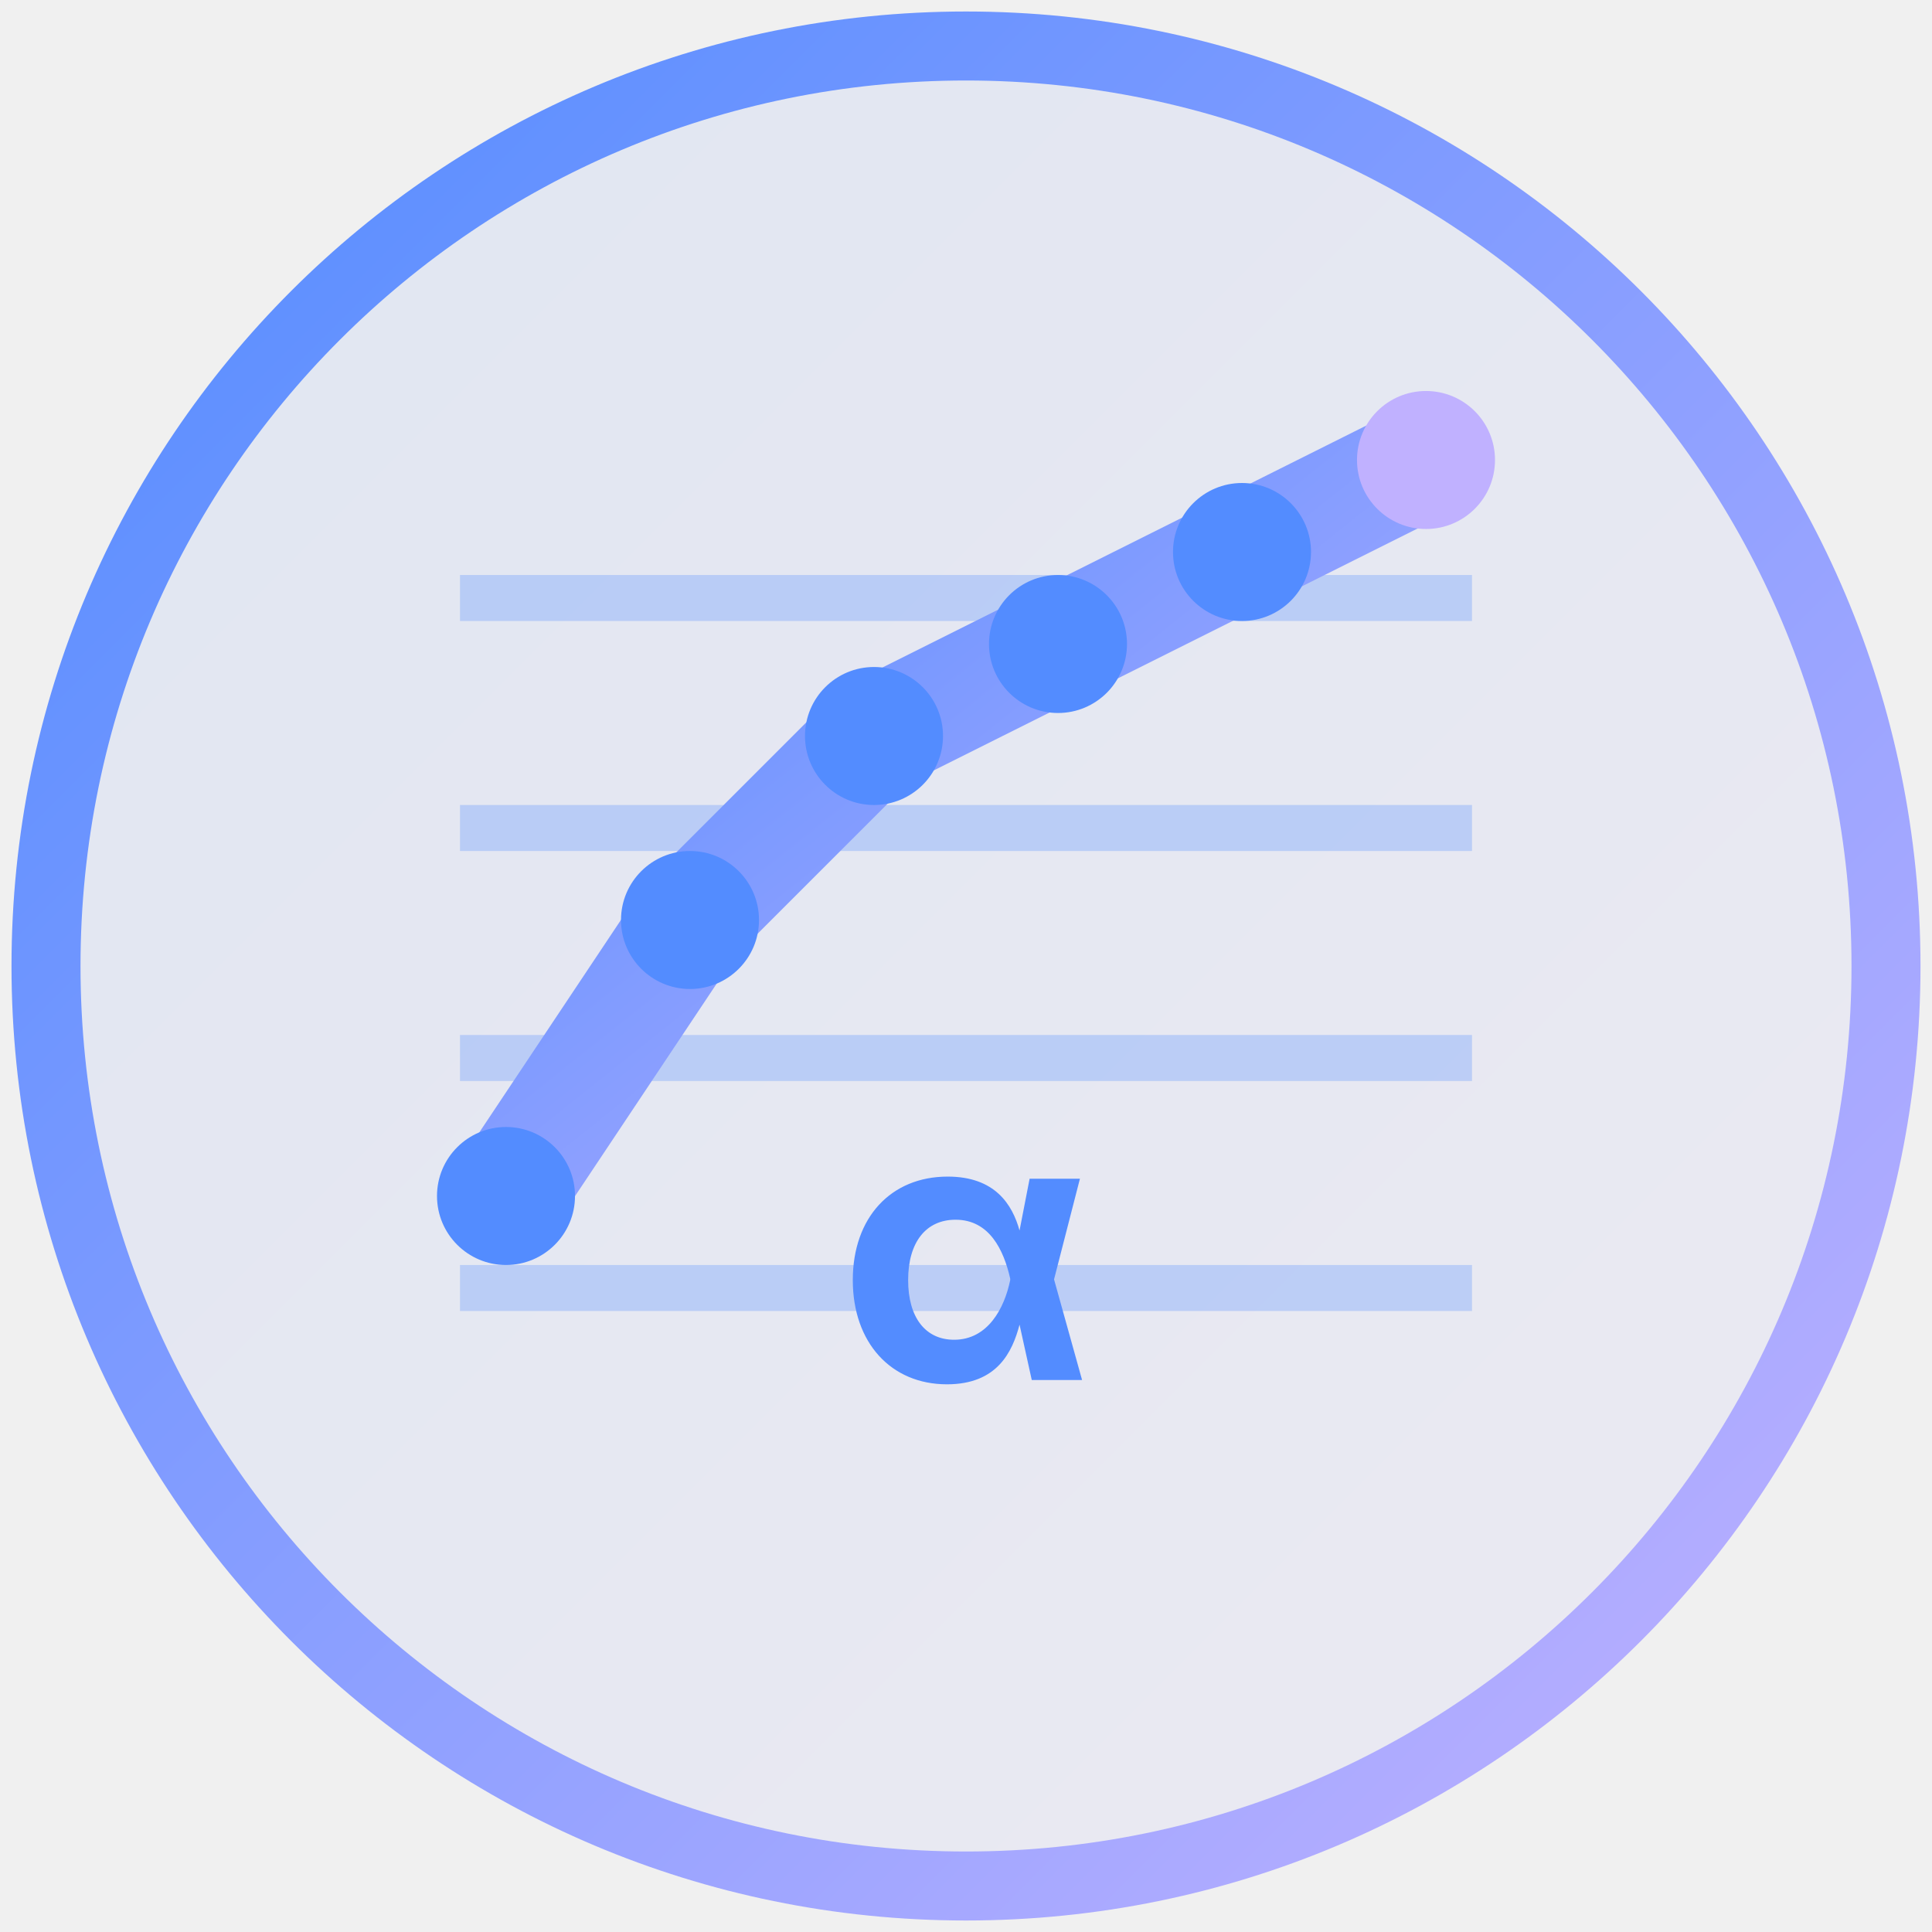
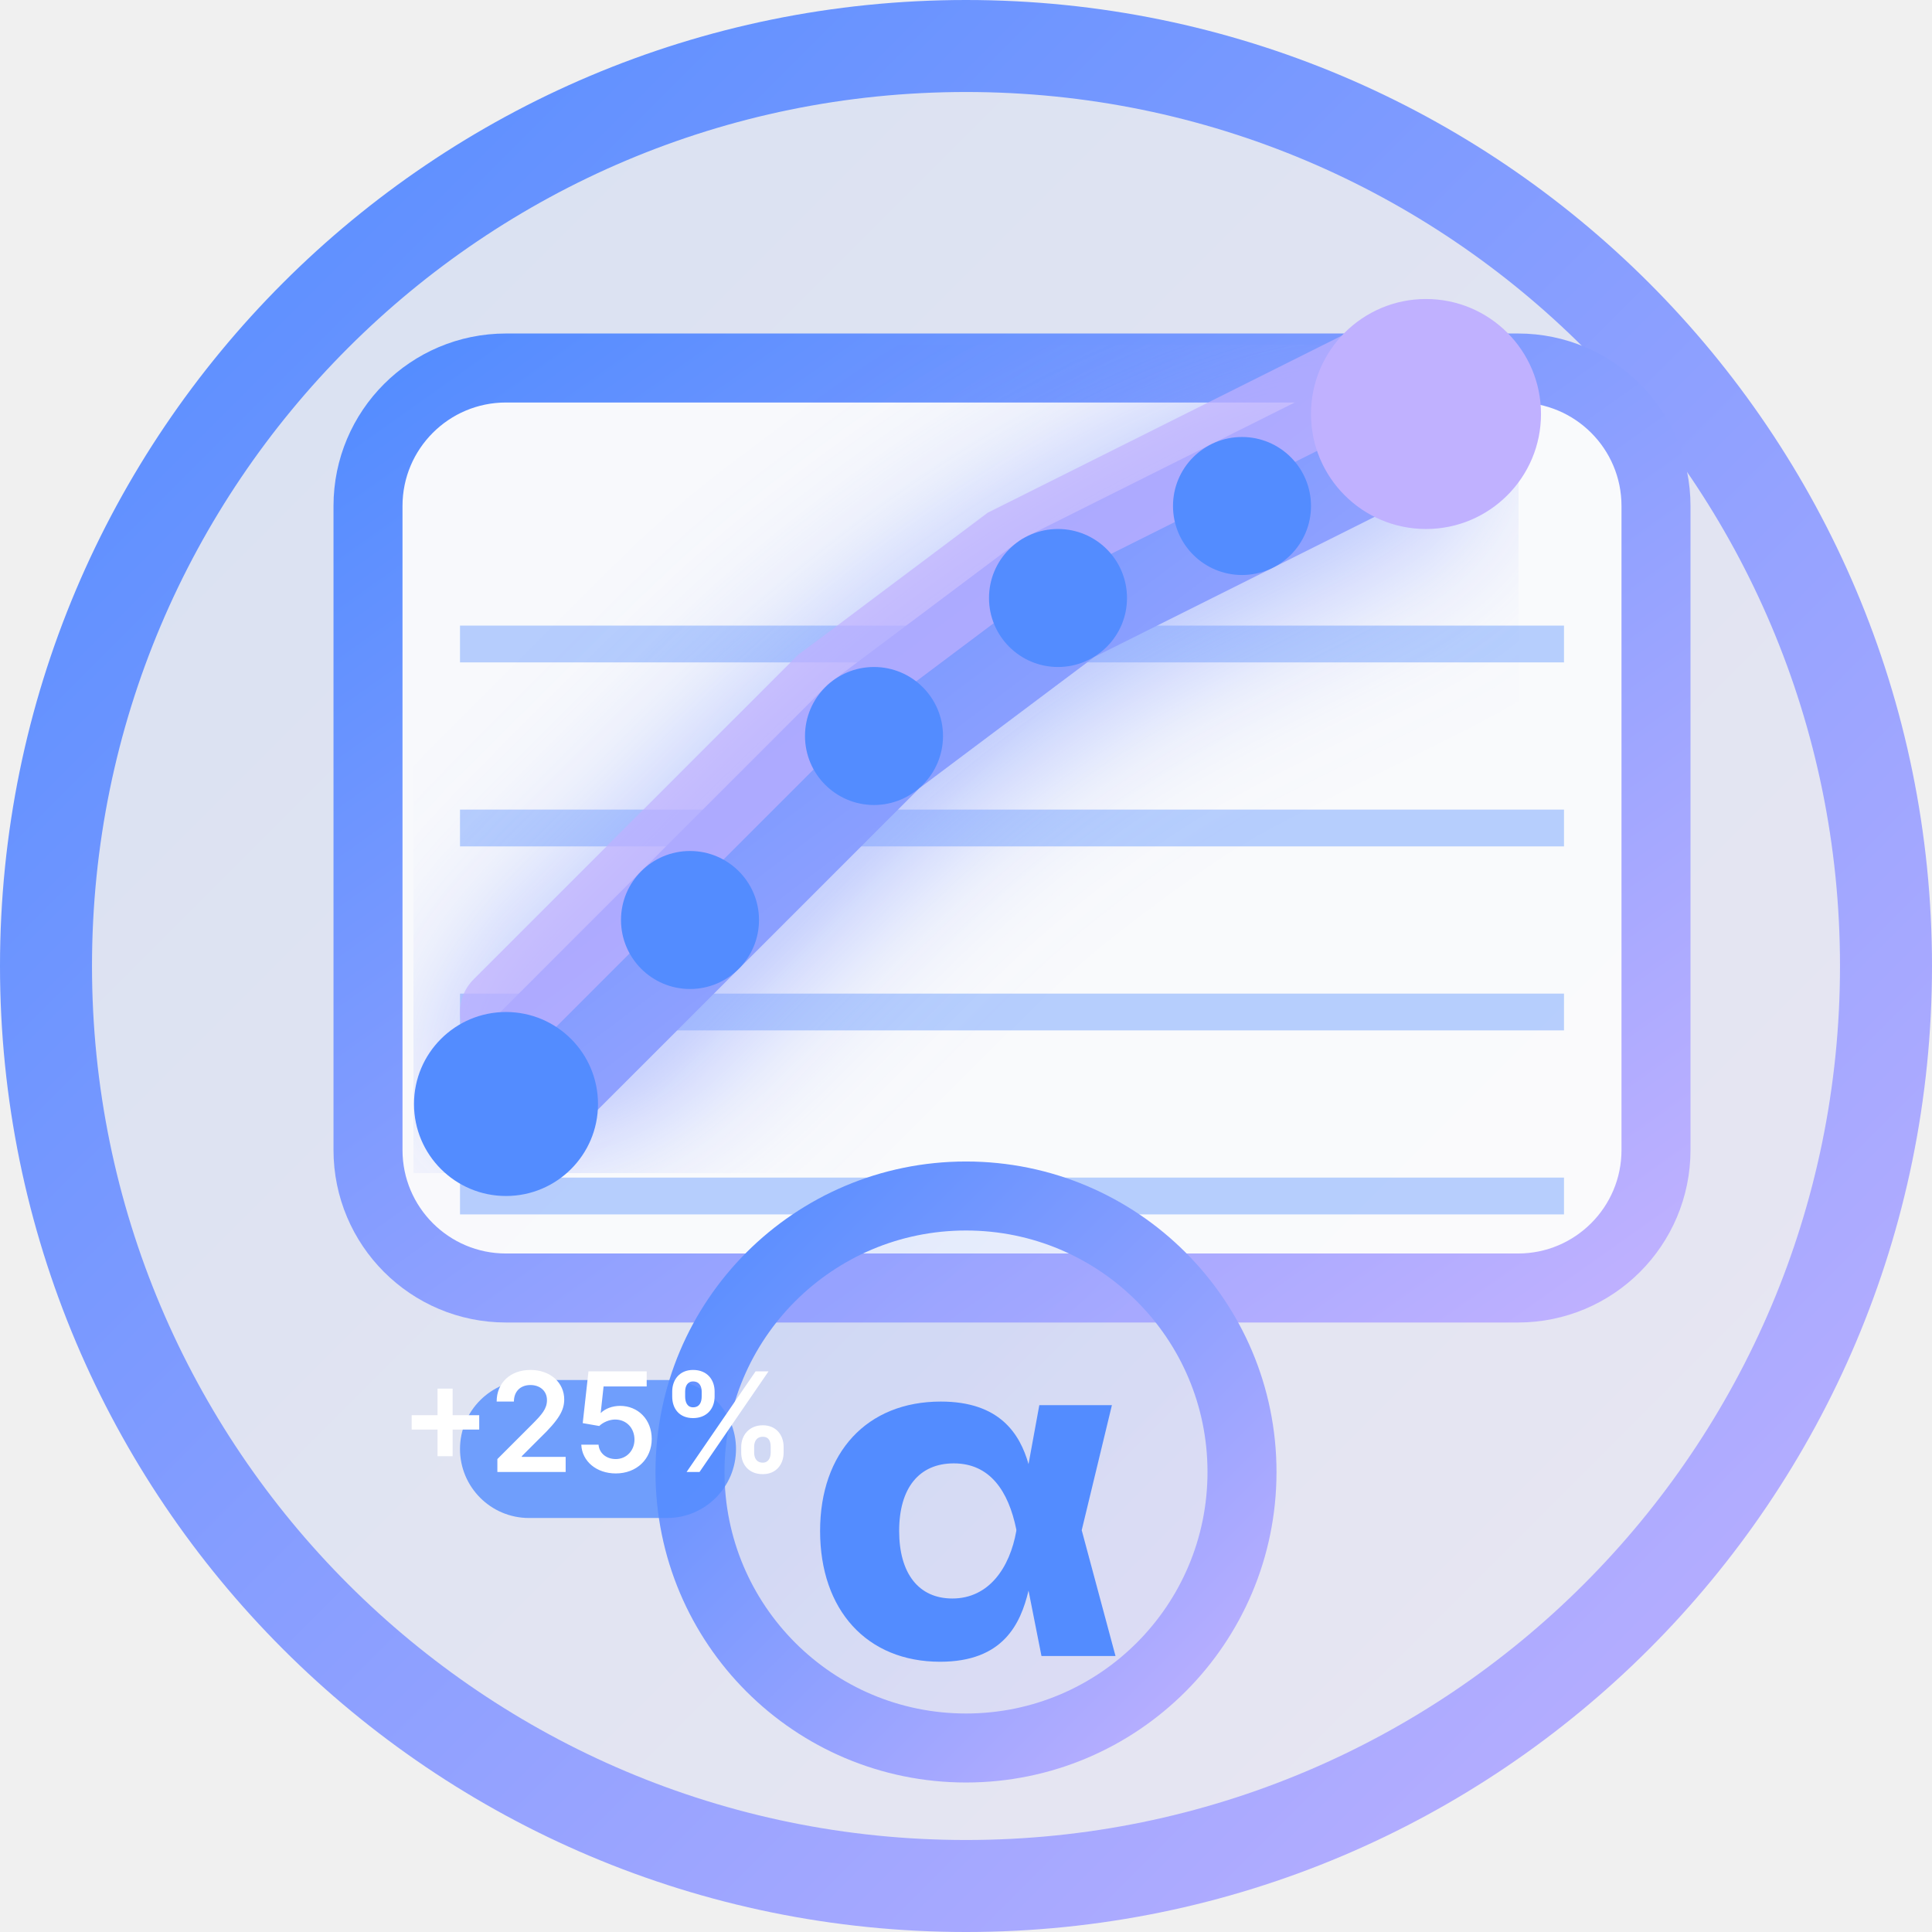
<svg xmlns="http://www.w3.org/2000/svg" width="42" height="42" viewBox="0 0 42 42" fill="none">
  <defs>
    <linearGradient id="alphaGradient" x1="0%" y1="0%" x2="100%" y2="100%">
-       <stop offset="0%" style="stop-color:#538CFF;stop-opacity:0.1" />
-       <stop offset="100%" style="stop-color:#C0B1FF;stop-opacity:0.1" />
+       <stop offset="0%" style="stop-color:#538CFF;stop-opacity:0.15" />
+       <stop offset="100%" style="stop-color:#C0B1FF;stop-opacity:0.15" />
    </linearGradient>
    <linearGradient id="alphaStroke" x1="0%" y1="0%" x2="100%" y2="100%">
      <stop offset="0%" style="stop-color:#538CFF" />
      <stop offset="100%" style="stop-color:#C0B1FF" />
    </linearGradient>
+     <filter id="glow">
+       <feGaussianBlur stdDeviation="2" result="coloredBlur" />
+       <feMerge>
+         <feMergeNode in="coloredBlur" />
+         <feMergeNode in="SourceGraphic" />
+       </feMerge>
+     </filter>
  </defs>
-   <circle cx="21" cy="21" r="20" fill="url(#alphaGradient)" stroke="url(#alphaStroke)" stroke-width="1.5" />
-   <g transform="translate(8, 8)">
-     <path d="M2 20 L24 20" stroke="#538CFF" stroke-width="1" opacity="0.3" />
-     <path d="M2 15 L24 15" stroke="#538CFF" stroke-width="1" opacity="0.3" />
-     <path d="M2 10 L24 10" stroke="#538CFF" stroke-width="1" opacity="0.3" />
-     <path d="M2 5 L24 5" stroke="#538CFF" stroke-width="1" opacity="0.3" />
-     <path d="M3 18 L7 12 L11 8 L15 6 L19 4 L23 2" stroke="url(#alphaStroke)" stroke-width="2.5" fill="none" stroke-linecap="round" />
-     <circle cx="3" cy="18" r="1.5" fill="#538CFF" />
-     <circle cx="7" cy="12" r="1.5" fill="#538CFF" />
-     <circle cx="11" cy="8" r="1.5" fill="#538CFF" />
-     <circle cx="15" cy="6" r="1.5" fill="#538CFF" />
-     <circle cx="19" cy="4" r="1.5" fill="#538CFF" />
-     <circle cx="23" cy="2" r="1.5" fill="#C0B1FF" />
-     <text x="13" y="22" font-family="Inter, sans-serif" font-size="8" font-weight="700" fill="#538CFF" text-anchor="middle">α</text>
+   <circle cx="21" cy="21" r="20" fill="url(#alphaGradient)" stroke="url(#alphaStroke)" stroke-width="2" />
+   <g transform="translate(6, 6)">
+     <rect x="2" y="2" width="28" height="20" rx="3" fill="rgba(255,255,255,0.8)" stroke="url(#alphaStroke)" stroke-width="1.5" />
+     <path d="M4 8 L28 8" stroke="#538CFF" stroke-width="0.8" opacity="0.4" />
+     <path d="M4 12 L28 12" stroke="#538CFF" stroke-width="0.8" opacity="0.4" />
+     <path d="M4 16 L28 16" stroke="#538CFF" stroke-width="0.8" opacity="0.4" />
+     <path d="M4 20 L28 20" stroke="#538CFF" stroke-width="0.8" opacity="0.4" />
+     <path d="M5 18 L9 14 L13 10 L17 7 L21 5 L25 3" stroke="url(#alphaStroke)" stroke-width="3" fill="none" stroke-linecap="round" filter="url(#glow)" />
+     <path d="M5 16 L8 13 L12 9 L16 6 L20 4 L24 2" stroke="#C0B1FF" stroke-width="2" fill="none" stroke-linecap="round" opacity="0.7" />
+     <circle cx="5" cy="18" r="2" fill="#538CFF" />
+     <circle cx="9" cy="14" r="1.5" fill="#538CFF" />
+     <circle cx="13" cy="10" r="1.5" fill="#538CFF" />
+     <circle cx="17" cy="7" r="1.5" fill="#538CFF" />
+     <circle cx="21" cy="5" r="1.5" fill="#538CFF" />
+     <circle cx="25" cy="3" r="2.5" fill="#C0B1FF" />
+     <circle cx="15" cy="26" r="6" fill="url(#alphaGradient)" stroke="url(#alphaStroke)" stroke-width="1.5" />
+     <text x="15" y="30" font-family="Inter, sans-serif" font-size="10" font-weight="800" fill="#538CFF" text-anchor="middle">α</text>
+     <rect x="4" y="24" width="6" height="3" rx="1.5" fill="#538CFF" opacity="0.8" />
+     <text x="7" y="26" font-family="Inter, sans-serif" font-size="3" font-weight="600" fill="white" text-anchor="middle">+25%</text>
  </g>
</svg>
